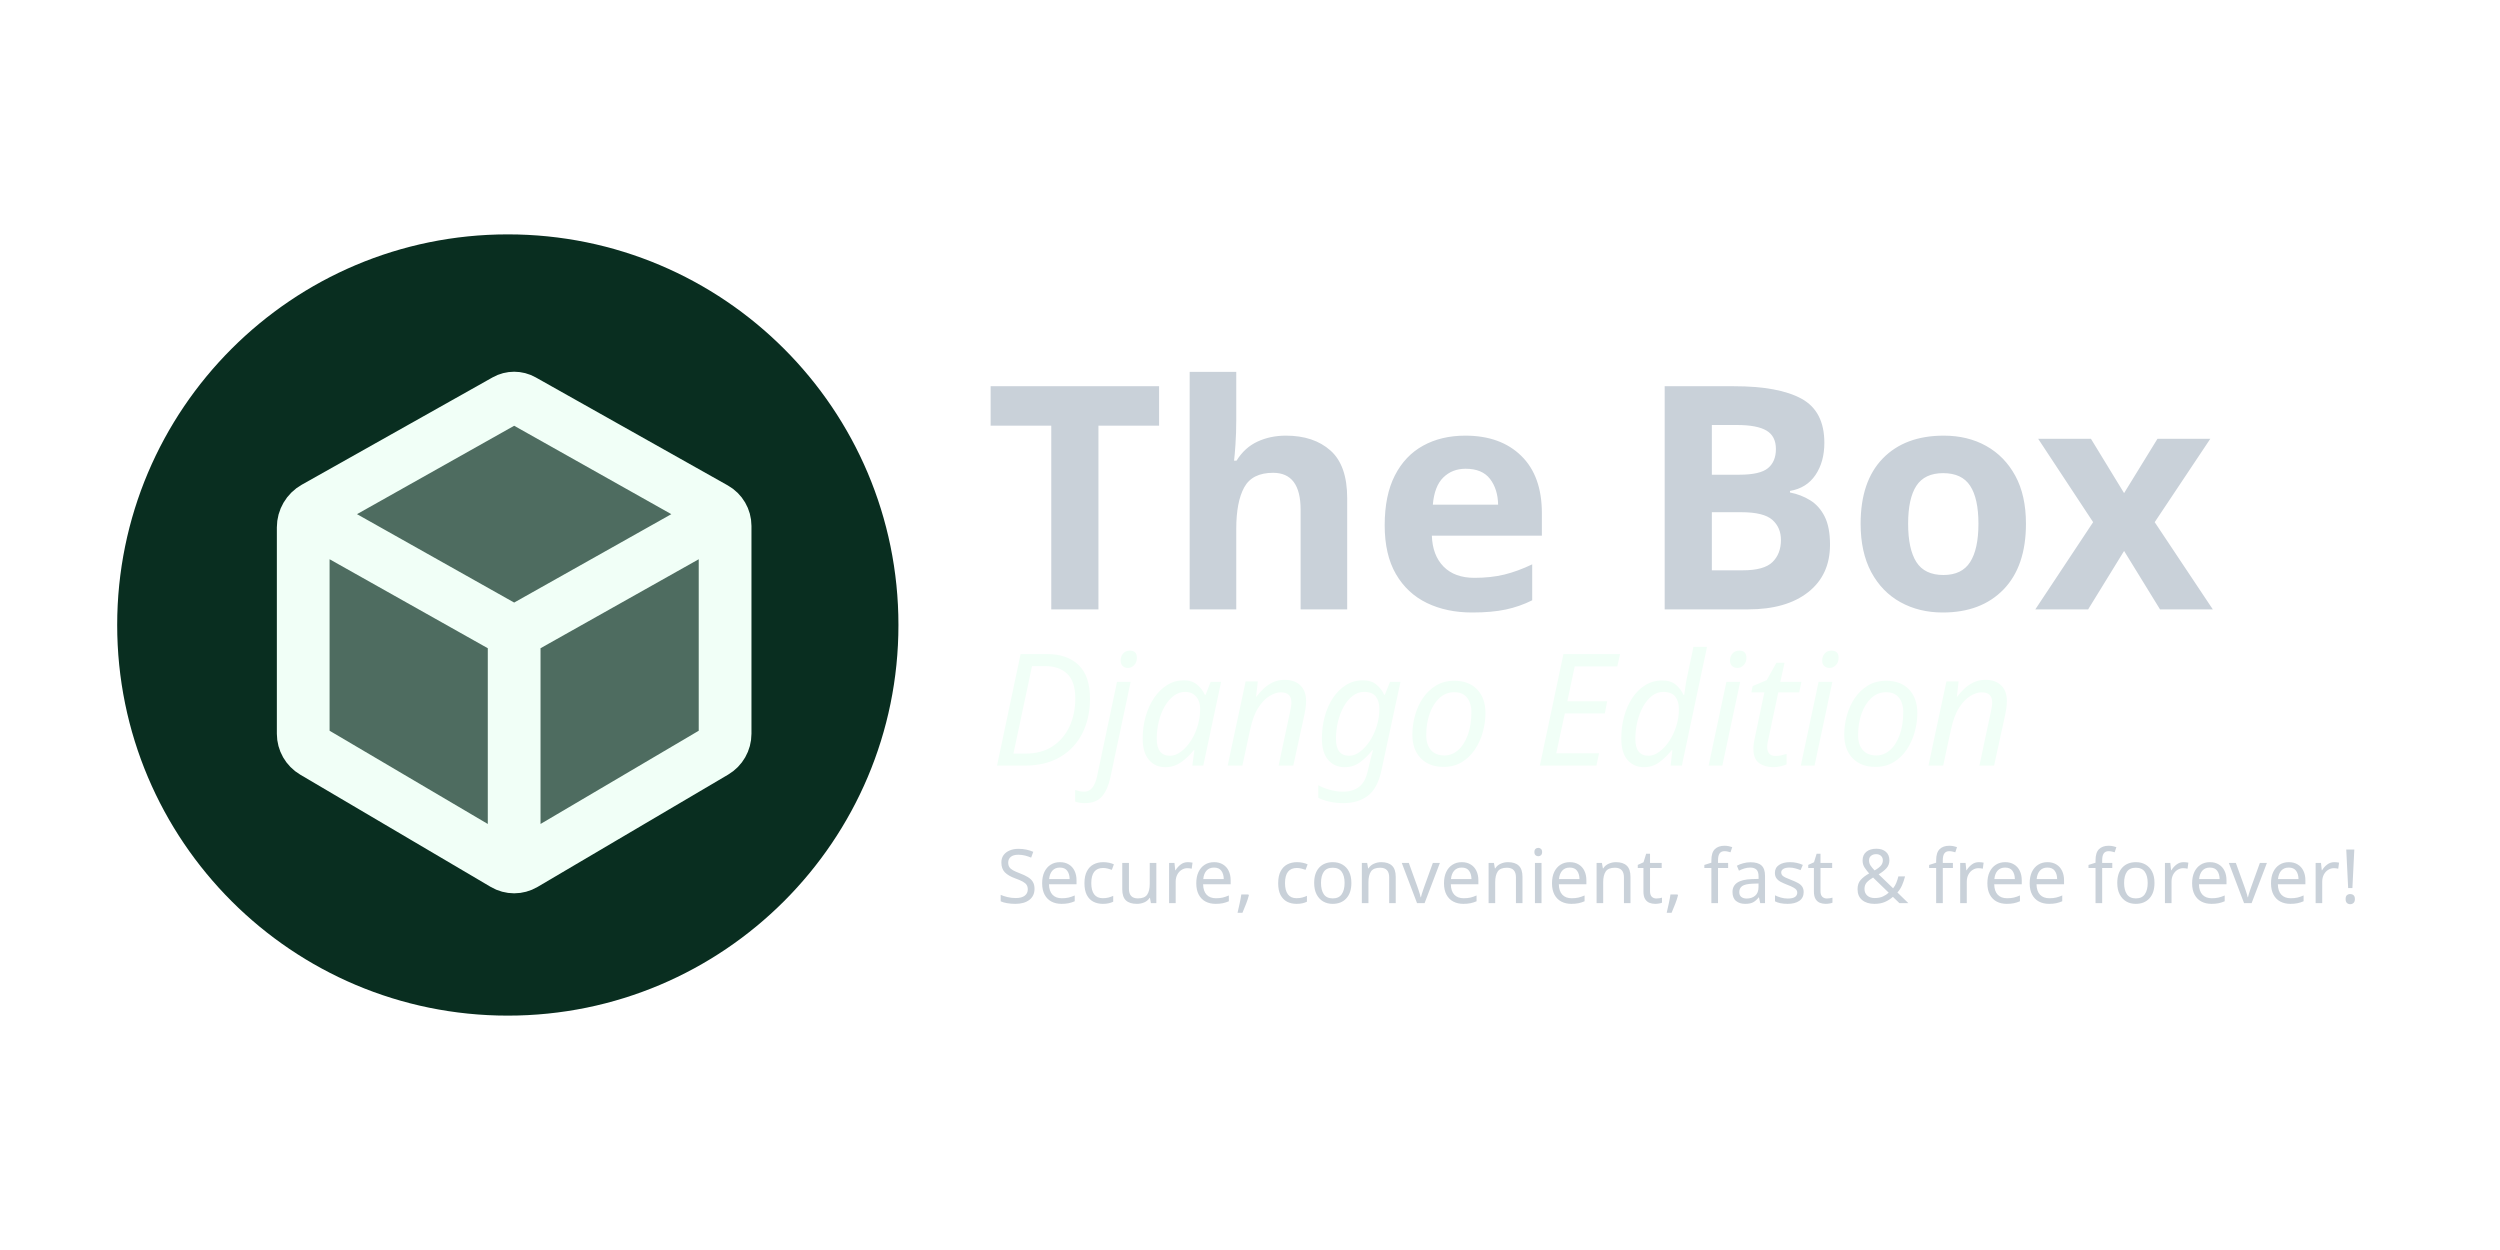
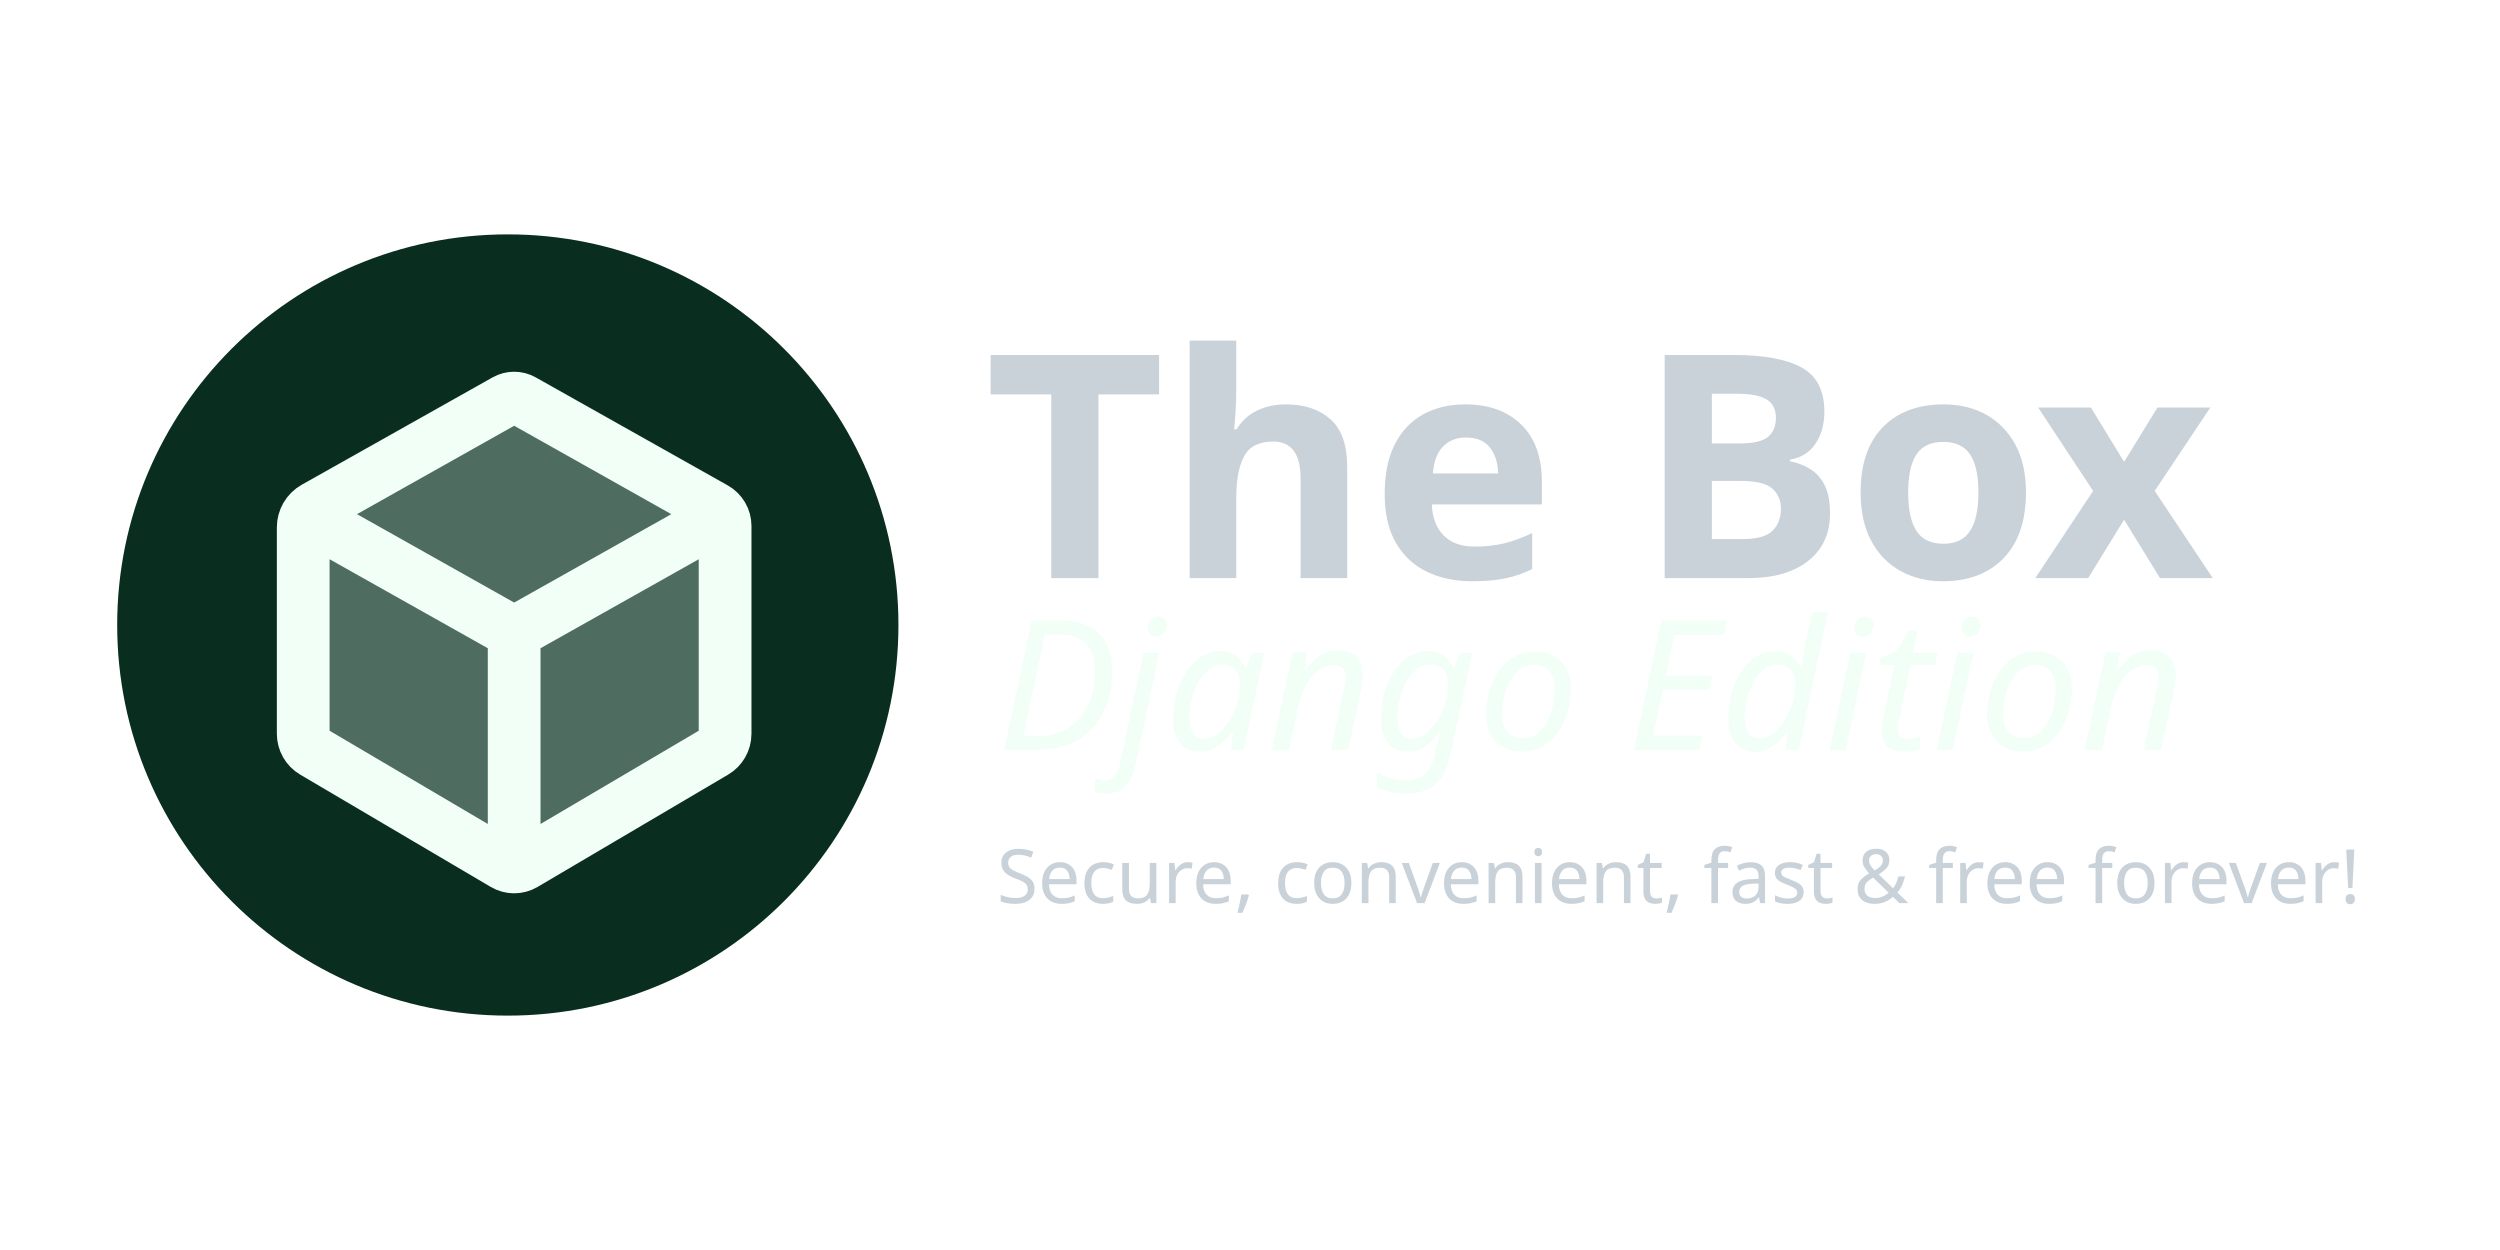
<svg xmlns="http://www.w3.org/2000/svg" width="640" height="320" font-family="Segoe UI, system-ui, sans-serif" viewBox="0 0 1280 640">
  <circle cx="260" cy="320" r="200" fill="#092e20" />
  <path fill-opacity=".3" fill="#f1fff7" stroke="#f1fff7" stroke-width="27" d="M155.25 375.697V270c0-4.17 2.25-8.016 5.884-10.06l.209-.117 96.752-54.424.736-.414a9.01 9.01 0 0 1 8.838 0l98.323 55.307a10.32 10.32 0 0 1 5.258 8.99v106.415a10.77 10.77 0 0 1-5.301 9.278l-97.583 57.51a10.08 10.08 0 0 1-10.233 0l-97.582-57.51a10.77 10.77 0 0 1-5.301-9.278Zm108 69.803V324m0 0-108-60.75m216 0-108 60.75" />
-   <text x="240" y="120" fill="#c9d1d9" font-size="100" font-weight="bold" transform="matrix(1.6 0 0 1.6 120 120)">
+   <text x="240" y="110" fill="#c9d1d9" font-size="100" font-weight="bold" transform="matrix(1.6 0 0 1.6 120 120)">
    The Box
  </text>
-   <text x="242" y="170" fill="#f1fff7" font-size="50" font-style="italic" transform="matrix(1.6 0 0 1.6 120 120)">
+   <text x="244" y="165" fill="#f1fff7" font-size="58" font-style="italic" transform="matrix(1.6 0 0 1.6 120 120)">
    Django Edition
  </text>
  <text x="244" y="214" fill="#c9d1d9" font-size="24" transform="matrix(1.6 0 0 1.6 120 120)">
    Secure, convenient, fast &amp; free forever!
  </text>
  <text y="-100">
    8===D
  </text>
</svg>
